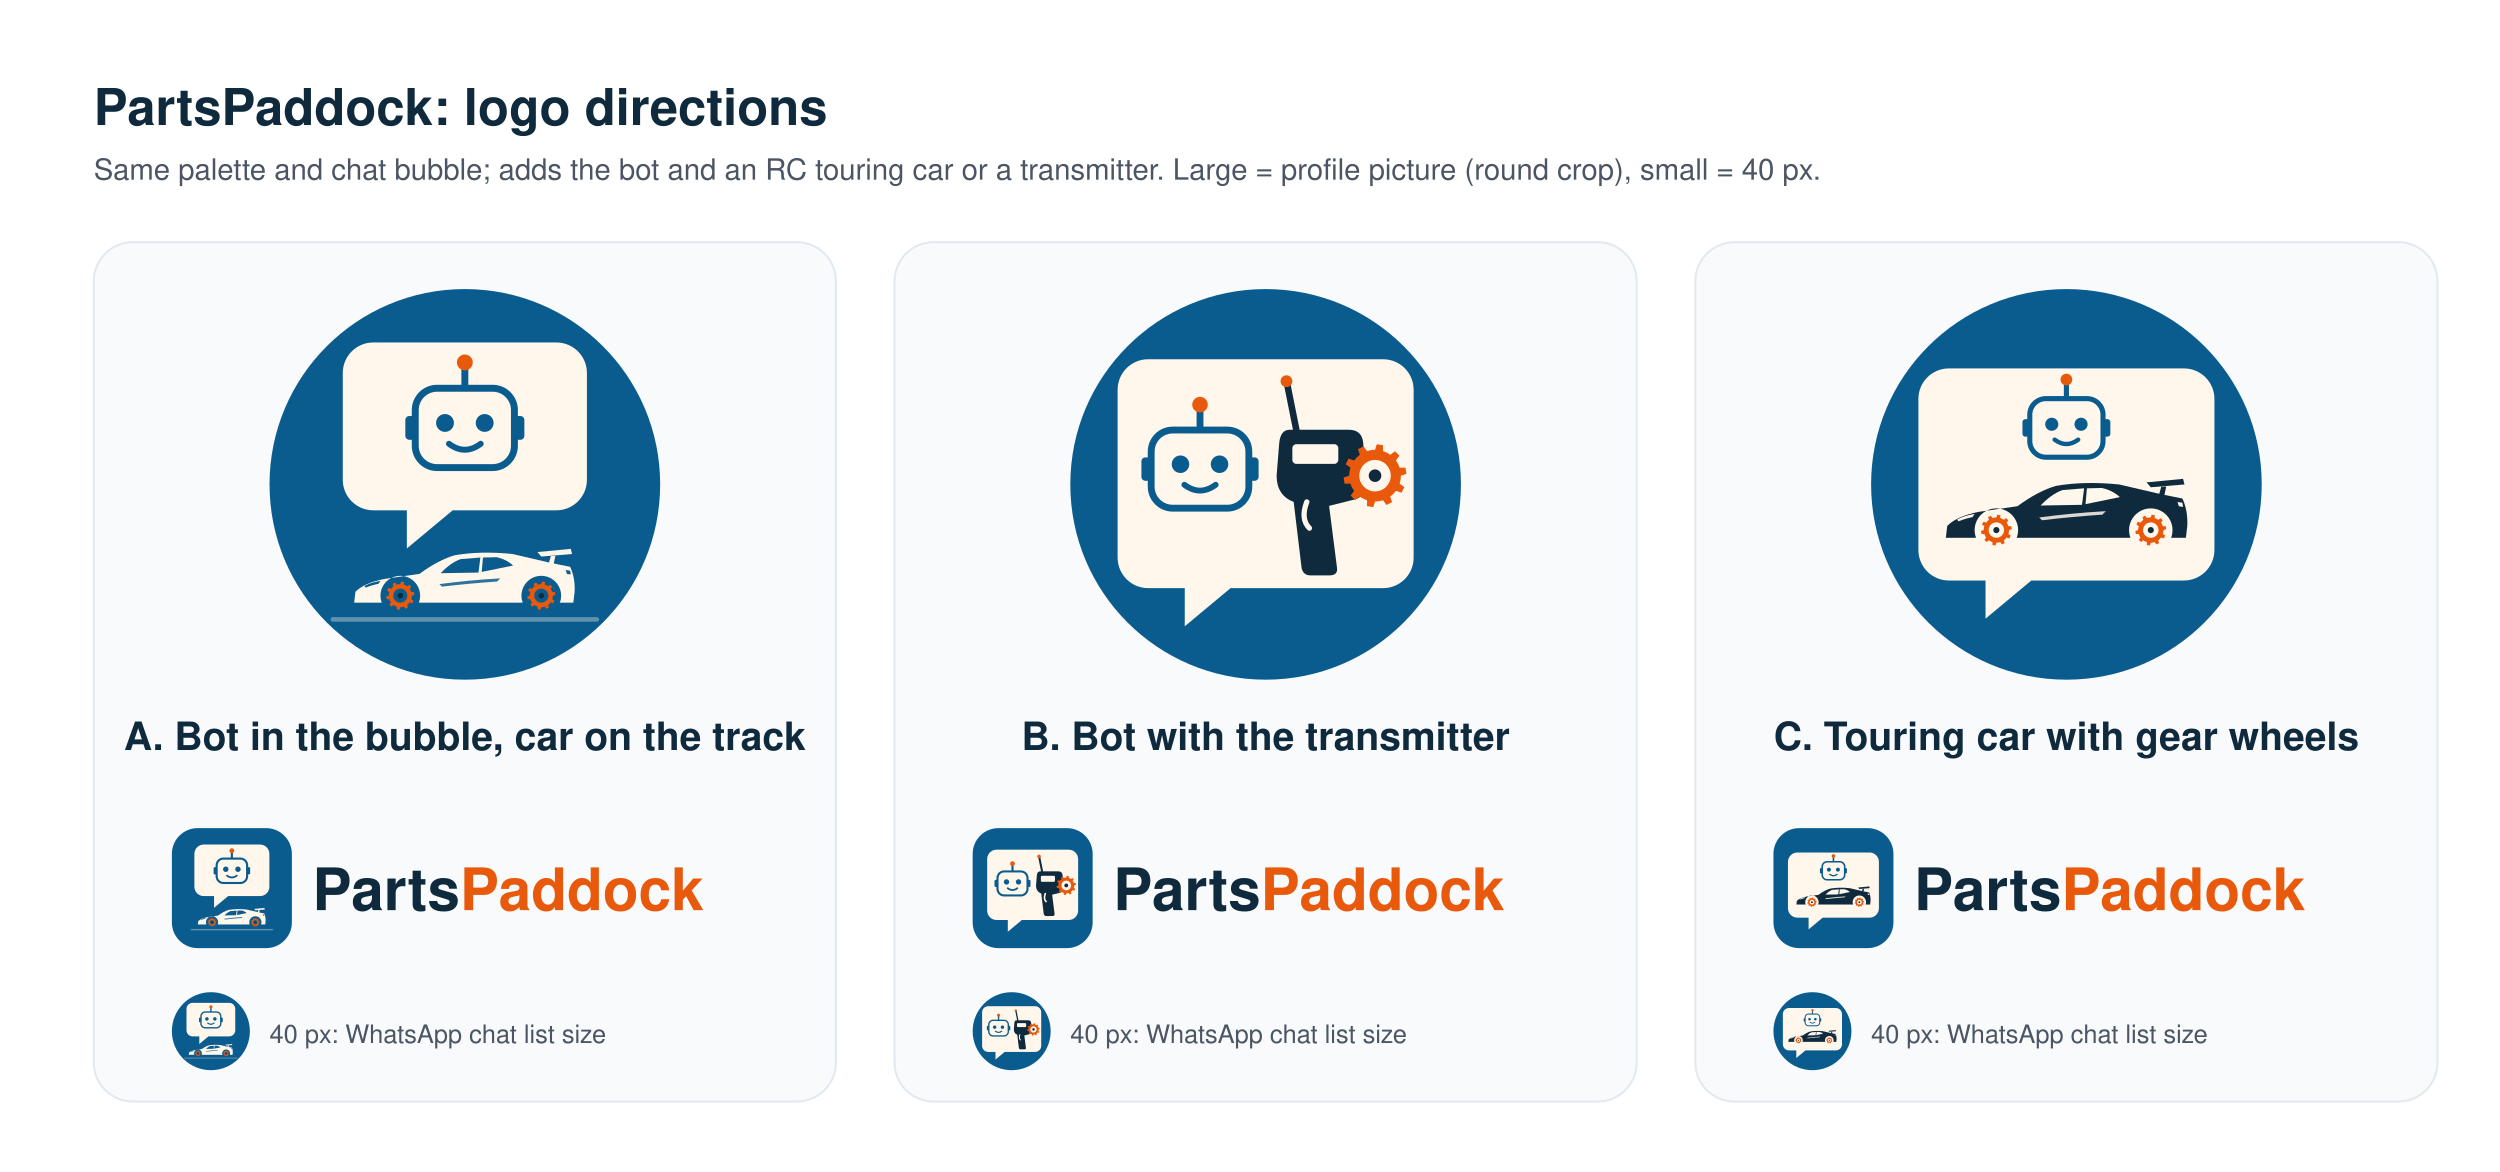
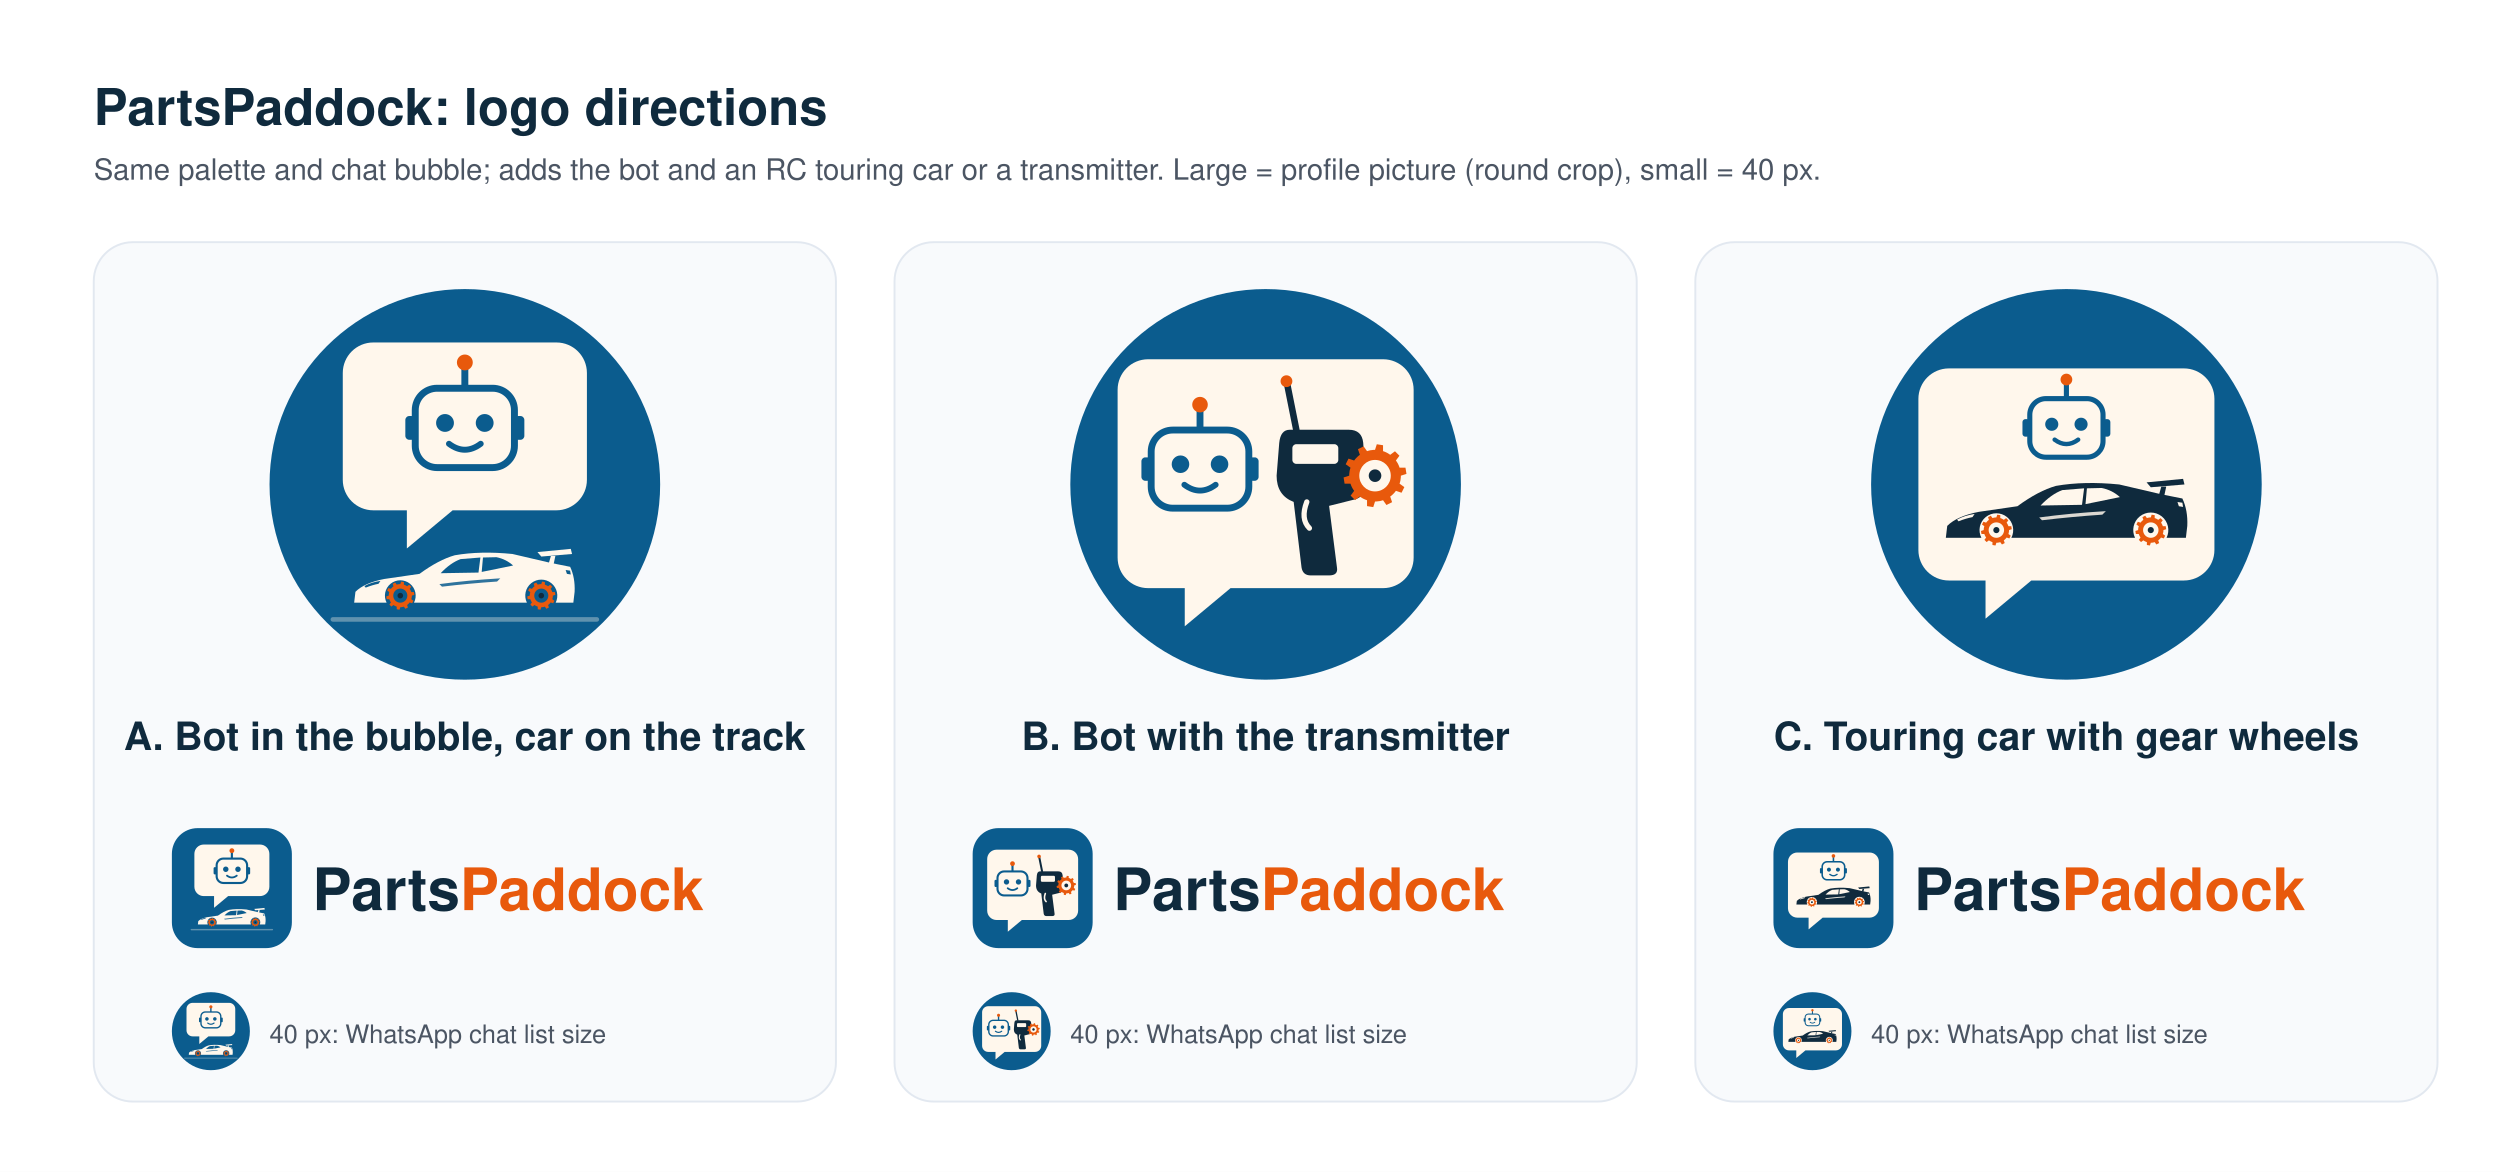
<svg xmlns="http://www.w3.org/2000/svg" viewBox="0 0 1280 600" width="1280" height="600" font-family="-apple-system, 'Segoe UI', Helvetica, Arial, sans-serif">
  <rect width="1280" height="600" fill="#fff" />
  <text x="48" y="64" font-size="26" font-weight="800" fill="#0F2A3D">PartsPaddock: logo directions</text>
  <text x="48" y="92" font-size="15" fill="#4B5563">Same palette and chat bubble; adds the bot and an RC touring car or a transmitter. Large = profile picture (round crop), small = 40 px.</text>
  <rect x="48" y="124" width="380" height="440" rx="20" fill="#F8FAFC" stroke="#E2E8F0" />
  <clipPath id="k0">
    <circle cx="256" cy="256" r="256" />
  </clipPath>
  <g transform="translate(138,148) scale(0.390625)">
    <g clip-path="url(#k0)">
      <rect width="512" height="512" fill="#0B5C8E" />
      <path d="M136,70 h240 a40,40 0 0 1 40,40 v140 a40,40 0 0 1 -40,40 h-136 l-60,50 v-50 h-44 a40,40 0 0 1 -40,-40 v-140 a40,40 0 0 1 40,-40 z" fill="#FFF7EC" />
      <line x1="256" y1="130.0" x2="256" y2="101.4" stroke="#0B5C8E" stroke-width="9.1" stroke-linecap="round" />
      <circle cx="256" cy="96.2" r="10.4" fill="#E8590C" />
      <rect x="191.0" y="130.0" width="130.0" height="104.0" rx="28.6" fill="#FFF7EC" stroke="#0B5C8E" stroke-width="9.1" />
      <rect x="178.0" y="166.4" width="13.0" height="31.2" rx="5.2" fill="#0B5C8E" />
      <rect x="321.0" y="166.4" width="13.0" height="31.2" rx="5.2" fill="#0B5C8E" />
      <circle cx="230.0" cy="175.5" r="11.7" fill="#0B5C8E" />
      <circle cx="282.0" cy="175.5" r="11.7" fill="#0B5C8E" />
      <path d="M235.2,202.8 Q256,218.4 276.8,202.8" stroke="#0B5C8E" stroke-width="7.8" fill="none" stroke-linecap="round" />
      <rect x="80" y="430" width="352" height="6" rx="3" fill="#FFF7EC" opacity="0.35" />
      <g transform="translate(100,338) scale(0.42)">
-         <path d="M26,174 L30,140 Q58,112 120,100 L230,84 Q290,40 340,26 Q420,12 520,22 L640,50 L700,62 Q716,96 714,140 L710,174 L668,174 A62,62 0 1 0 552,174 L228,174 A62,62 0 1 0 112,174 Z" fill="#FFF7EC" />
+         <path d="M26,174 L30,140 Q58,112 120,100 L230,84 Q290,40 340,26 Q420,12 520,22 L640,50 L700,62 Q716,96 714,140 L710,174 L654.9,174 A50,50 0 1 0 565.1,174 L212.7,174 A48,48 0 1 0 127.3,174 Z" fill="#FFF7EC" />
        <path d="M598,16 L702,6 L706,22 L610,30 Z" fill="#FFF7EC" />
        <path d="M640,28 L654,28 L648,56 L632,56 Z" fill="#FFF7EC" />
        <path d="M296,82 Q326,50 358,38 L420,33 L414,80 Z" fill="#0B5C8E" />
        <path d="M428,33 L470,32 Q500,38 522,58 L424,78 Z" fill="#0B5C8E" />
        <path d="M292,116 Q380,104 482,98 L472,108 Q384,114 300,124 Z" fill="#0B5C8E" opacity="0.85" />
        <path d="M58,122 Q80,110 108,106 L102,115 Q82,119 62,127 Z" fill="#0B5C8E" />
        <path d="M686,72 L700,74 L702,86 L690,84 Z" fill="#0B5C8E" />
        <path d="M170.0,115.9 L172.5,108.1 L181.2,109.5 L181.1,117.7 L183.3,118.5 L185.4,119.4 L187.4,120.4 L189.3,121.5 L191.2,122.8 L197.8,117.9 L204.1,124.2 L199.2,130.8 L200.5,132.7 L201.6,134.6 L202.6,136.6 L203.5,138.7 L204.3,140.9 L212.5,140.8 L213.9,149.5 L206.1,152.0 L206.0,154.3 L205.8,156.5 L205.4,158.8 L204.9,161.0 L204.3,163.1 L211.0,167.9 L207.0,175.8 L199.2,173.2 L197.8,175.0 L196.3,176.7 L194.7,178.3 L193.0,179.8 L191.2,181.2 L193.8,189.0 L185.9,193.0 L181.1,186.3 L179.0,186.9 L176.8,187.4 L174.5,187.8 L172.3,188.0 L170.0,188.1 L167.5,195.9 L158.8,194.5 L158.9,186.3 L156.7,185.5 L154.6,184.6 L152.6,183.6 L150.7,182.5 L148.8,181.2 L142.2,186.1 L135.9,179.8 L140.8,173.2 L139.5,171.3 L138.4,169.4 L137.4,167.4 L136.5,165.3 L135.7,163.1 L127.5,163.2 L126.1,154.5 L133.9,152.0 L134.0,149.7 L134.2,147.5 L134.6,145.2 L135.1,143.0 L135.7,140.9 L129.0,136.1 L133.0,128.2 L140.8,130.8 L142.2,129.0 L143.7,127.3 L145.3,125.7 L147.0,124.2 L148.8,122.8 L146.2,115.0 L154.1,111.0 L158.9,117.7 L161.0,117.1 L163.2,116.6 L165.5,116.2 L167.7,116.0 Z" fill="#E8590C" />
        <circle cx="170" cy="152" r="22.0" fill="#0B5C8E" />
        <circle cx="170" cy="152" r="8.8" fill="#0F2A3D" />
        <path d="M610.0,115.9 L612.5,108.1 L621.2,109.5 L621.1,117.7 L623.3,118.5 L625.4,119.4 L627.4,120.4 L629.3,121.5 L631.2,122.8 L637.8,117.9 L644.1,124.2 L639.2,130.8 L640.5,132.7 L641.6,134.6 L642.6,136.6 L643.5,138.7 L644.3,140.9 L652.5,140.8 L653.9,149.5 L646.1,152.0 L646.0,154.3 L645.8,156.5 L645.4,158.8 L644.9,161.0 L644.3,163.1 L651.0,167.9 L647.0,175.8 L639.2,173.2 L637.8,175.0 L636.3,176.7 L634.7,178.3 L633.0,179.8 L631.2,181.2 L633.8,189.0 L625.9,193.0 L621.1,186.3 L619.0,186.9 L616.8,187.4 L614.5,187.8 L612.3,188.0 L610.0,188.1 L607.5,195.9 L598.8,194.5 L598.9,186.3 L596.7,185.5 L594.6,184.6 L592.6,183.6 L590.7,182.5 L588.8,181.2 L582.2,186.1 L575.9,179.8 L580.8,173.2 L579.5,171.3 L578.4,169.4 L577.4,167.4 L576.5,165.3 L575.7,163.1 L567.5,163.2 L566.1,154.5 L573.9,152.0 L574.0,149.7 L574.2,147.5 L574.6,145.2 L575.1,143.0 L575.7,140.9 L569.0,136.1 L573.0,128.2 L580.8,130.8 L582.2,129.0 L583.7,127.3 L585.3,125.7 L587.0,124.2 L588.8,122.8 L586.2,115.0 L594.1,111.0 L598.9,117.7 L601.0,117.1 L603.2,116.6 L605.5,116.2 L607.7,116.0 Z" fill="#E8590C" />
        <circle cx="610" cy="152" r="22.0" fill="#0B5C8E" />
        <circle cx="610" cy="152" r="8.8" fill="#0F2A3D" />
      </g>
    </g>
  </g>
  <text x="238" y="384" font-size="20" font-weight="800" text-anchor="middle" fill="#0F2A3D">A. Bot in the bubble, car on the track</text>
  <g transform="translate(88,424)">
    <clipPath id="s0">
      <rect width="512" height="512" rx="110" />
    </clipPath>
    <g transform="scale(0.12)">
      <g clip-path="url(#s0)">
        <rect width="512" height="512" fill="#0B5C8E" />
        <path d="M136,70 h240 a40,40 0 0 1 40,40 v140 a40,40 0 0 1 -40,40 h-136 l-60,50 v-50 h-44 a40,40 0 0 1 -40,-40 v-140 a40,40 0 0 1 40,-40 z" fill="#FFF7EC" />
        <line x1="256" y1="130.0" x2="256" y2="101.4" stroke="#0B5C8E" stroke-width="9.1" stroke-linecap="round" />
        <circle cx="256" cy="96.2" r="10.4" fill="#E8590C" />
        <rect x="191.0" y="130.0" width="130.0" height="104.0" rx="28.6" fill="#FFF7EC" stroke="#0B5C8E" stroke-width="9.1" />
        <rect x="178.0" y="166.4" width="13.0" height="31.2" rx="5.2" fill="#0B5C8E" />
        <rect x="321.0" y="166.4" width="13.0" height="31.2" rx="5.2" fill="#0B5C8E" />
        <circle cx="230.0" cy="175.5" r="11.7" fill="#0B5C8E" />
        <circle cx="282.0" cy="175.5" r="11.7" fill="#0B5C8E" />
        <path d="M235.2,202.8 Q256,218.4 276.8,202.8" stroke="#0B5C8E" stroke-width="7.8" fill="none" stroke-linecap="round" />
        <rect x="80" y="430" width="352" height="6" rx="3" fill="#FFF7EC" opacity="0.35" />
        <g transform="translate(100,338) scale(0.42)">
-           <path d="M26,174 L30,140 Q58,112 120,100 L230,84 Q290,40 340,26 Q420,12 520,22 L640,50 L700,62 Q716,96 714,140 L710,174 L668,174 A62,62 0 1 0 552,174 L228,174 A62,62 0 1 0 112,174 Z" fill="#FFF7EC" />
+           <path d="M26,174 L30,140 Q58,112 120,100 L230,84 Q290,40 340,26 Q420,12 520,22 L640,50 L700,62 Q716,96 714,140 L710,174 L654.9,174 A50,50 0 1 0 565.1,174 L212.7,174 A48,48 0 1 0 127.3,174 Z" fill="#FFF7EC" />
          <path d="M598,16 L702,6 L706,22 L610,30 Z" fill="#FFF7EC" />
          <path d="M640,28 L654,28 L648,56 L632,56 Z" fill="#FFF7EC" />
          <path d="M296,82 Q326,50 358,38 L420,33 L414,80 Z" fill="#0B5C8E" />
          <path d="M428,33 L470,32 Q500,38 522,58 L424,78 Z" fill="#0B5C8E" />
          <path d="M292,116 Q380,104 482,98 L472,108 Q384,114 300,124 Z" fill="#0B5C8E" opacity="0.85" />
          <path d="M58,122 Q80,110 108,106 L102,115 Q82,119 62,127 Z" fill="#0B5C8E" />
          <path d="M686,72 L700,74 L702,86 L690,84 Z" fill="#0B5C8E" />
          <path d="M170.0,115.9 L172.5,108.1 L181.2,109.5 L181.1,117.7 L183.3,118.5 L185.4,119.4 L187.4,120.4 L189.3,121.5 L191.2,122.8 L197.8,117.9 L204.1,124.2 L199.2,130.8 L200.5,132.7 L201.6,134.6 L202.6,136.6 L203.5,138.7 L204.3,140.9 L212.5,140.8 L213.9,149.5 L206.1,152.0 L206.0,154.3 L205.8,156.5 L205.4,158.8 L204.9,161.0 L204.3,163.1 L211.0,167.9 L207.0,175.8 L199.2,173.2 L197.8,175.0 L196.3,176.7 L194.7,178.3 L193.0,179.8 L191.2,181.2 L193.8,189.0 L185.9,193.0 L181.1,186.3 L179.0,186.9 L176.8,187.4 L174.5,187.8 L172.3,188.0 L170.0,188.1 L167.5,195.9 L158.8,194.5 L158.9,186.3 L156.7,185.5 L154.6,184.6 L152.6,183.6 L150.7,182.5 L148.8,181.2 L142.2,186.1 L135.9,179.8 L140.8,173.2 L139.5,171.3 L138.4,169.4 L137.4,167.4 L136.5,165.3 L135.7,163.1 L127.5,163.2 L126.1,154.5 L133.9,152.0 L134.0,149.7 L134.2,147.5 L134.6,145.2 L135.1,143.0 L135.7,140.9 L129.0,136.1 L133.0,128.2 L140.8,130.8 L142.2,129.0 L143.7,127.3 L145.3,125.7 L147.0,124.2 L148.8,122.8 L146.2,115.0 L154.1,111.0 L158.9,117.7 L161.0,117.1 L163.2,116.6 L165.5,116.2 L167.7,116.0 Z" fill="#E8590C" />
          <circle cx="170" cy="152" r="22.0" fill="#0B5C8E" />
          <circle cx="170" cy="152" r="8.8" fill="#0F2A3D" />
          <path d="M610.0,115.9 L612.5,108.1 L621.2,109.5 L621.1,117.7 L623.3,118.5 L625.4,119.4 L627.4,120.4 L629.3,121.5 L631.2,122.8 L637.8,117.9 L644.1,124.2 L639.2,130.8 L640.5,132.7 L641.6,134.6 L642.6,136.6 L643.5,138.7 L644.3,140.9 L652.5,140.8 L653.9,149.5 L646.1,152.0 L646.0,154.3 L645.8,156.5 L645.4,158.8 L644.9,161.0 L644.3,163.1 L651.0,167.9 L647.0,175.8 L639.2,173.2 L637.8,175.0 L636.3,176.7 L634.7,178.3 L633.0,179.8 L631.2,181.2 L633.8,189.0 L625.9,193.0 L621.1,186.3 L619.0,186.9 L616.8,187.4 L614.5,187.8 L612.3,188.0 L610.0,188.1 L607.5,195.9 L598.8,194.5 L598.9,186.3 L596.7,185.5 L594.6,184.6 L592.6,183.6 L590.7,182.5 L588.8,181.2 L582.2,186.1 L575.9,179.8 L580.8,173.2 L579.5,171.3 L578.4,169.4 L577.4,167.4 L576.5,165.3 L575.7,163.1 L567.5,163.2 L566.1,154.5 L573.9,152.0 L574.0,149.7 L574.2,147.5 L574.6,145.2 L575.1,143.0 L575.7,140.9 L569.0,136.1 L573.0,128.2 L580.8,130.8 L582.2,129.0 L583.7,127.3 L585.3,125.7 L587.0,124.2 L588.8,122.8 L586.2,115.0 L594.1,111.0 L598.9,117.7 L601.0,117.1 L603.2,116.6 L605.5,116.2 L607.7,116.0 Z" fill="#E8590C" />
          <circle cx="610" cy="152" r="22.0" fill="#0B5C8E" />
          <circle cx="610" cy="152" r="8.8" fill="#0F2A3D" />
        </g>
      </g>
    </g>
  </g>
  <text x="160" y="466" font-size="30" font-weight="800" fill="#0F2A3D">Parts<tspan fill="#E8590C">Paddock</tspan>
  </text>
  <g transform="translate(88,508)">
    <clipPath id="t0">
      <circle cx="256" cy="256" r="256" />
    </clipPath>
    <g transform="scale(0.078)">
      <g clip-path="url(#t0)">
        <rect width="512" height="512" fill="#0B5C8E" />
        <path d="M136,70 h240 a40,40 0 0 1 40,40 v140 a40,40 0 0 1 -40,40 h-136 l-60,50 v-50 h-44 a40,40 0 0 1 -40,-40 v-140 a40,40 0 0 1 40,-40 z" fill="#FFF7EC" />
        <line x1="256" y1="130.0" x2="256" y2="101.4" stroke="#0B5C8E" stroke-width="9.1" stroke-linecap="round" />
        <circle cx="256" cy="96.2" r="10.4" fill="#E8590C" />
        <rect x="191.0" y="130.0" width="130.0" height="104.0" rx="28.6" fill="#FFF7EC" stroke="#0B5C8E" stroke-width="9.1" />
        <rect x="178.0" y="166.4" width="13.0" height="31.2" rx="5.2" fill="#0B5C8E" />
        <rect x="321.0" y="166.4" width="13.0" height="31.2" rx="5.2" fill="#0B5C8E" />
        <circle cx="230.0" cy="175.5" r="11.7" fill="#0B5C8E" />
        <circle cx="282.0" cy="175.5" r="11.7" fill="#0B5C8E" />
        <path d="M235.2,202.8 Q256,218.4 276.8,202.8" stroke="#0B5C8E" stroke-width="7.8" fill="none" stroke-linecap="round" />
        <rect x="80" y="430" width="352" height="6" rx="3" fill="#FFF7EC" opacity="0.35" />
        <g transform="translate(100,338) scale(0.42)">
-           <path d="M26,174 L30,140 Q58,112 120,100 L230,84 Q290,40 340,26 Q420,12 520,22 L640,50 L700,62 Q716,96 714,140 L710,174 L668,174 A62,62 0 1 0 552,174 L228,174 A62,62 0 1 0 112,174 Z" fill="#FFF7EC" />
+           <path d="M26,174 L30,140 Q58,112 120,100 L230,84 Q290,40 340,26 Q420,12 520,22 L640,50 L700,62 Q716,96 714,140 L710,174 L654.9,174 A50,50 0 1 0 565.1,174 L212.7,174 A48,48 0 1 0 127.3,174 Z" fill="#FFF7EC" />
          <path d="M598,16 L702,6 L706,22 L610,30 Z" fill="#FFF7EC" />
          <path d="M640,28 L654,28 L648,56 L632,56 Z" fill="#FFF7EC" />
          <path d="M296,82 Q326,50 358,38 L420,33 L414,80 Z" fill="#0B5C8E" />
          <path d="M428,33 L470,32 Q500,38 522,58 L424,78 Z" fill="#0B5C8E" />
          <path d="M292,116 Q380,104 482,98 L472,108 Q384,114 300,124 Z" fill="#0B5C8E" opacity="0.85" />
          <path d="M58,122 Q80,110 108,106 L102,115 Q82,119 62,127 Z" fill="#0B5C8E" />
          <path d="M686,72 L700,74 L702,86 L690,84 Z" fill="#0B5C8E" />
          <path d="M170.0,115.9 L172.5,108.1 L181.2,109.5 L181.1,117.7 L183.3,118.5 L185.4,119.4 L187.4,120.4 L189.3,121.5 L191.2,122.8 L197.8,117.9 L204.1,124.2 L199.2,130.8 L200.5,132.7 L201.6,134.6 L202.6,136.6 L203.5,138.7 L204.3,140.9 L212.5,140.8 L213.9,149.5 L206.1,152.0 L206.0,154.3 L205.8,156.5 L205.4,158.8 L204.9,161.0 L204.3,163.1 L211.0,167.9 L207.0,175.8 L199.2,173.2 L197.8,175.0 L196.3,176.7 L194.7,178.3 L193.0,179.8 L191.2,181.2 L193.8,189.0 L185.9,193.0 L181.1,186.3 L179.0,186.9 L176.8,187.4 L174.5,187.8 L172.3,188.0 L170.0,188.1 L167.5,195.9 L158.8,194.5 L158.9,186.3 L156.7,185.5 L154.6,184.6 L152.6,183.6 L150.7,182.5 L148.8,181.2 L142.2,186.1 L135.9,179.8 L140.8,173.2 L139.5,171.3 L138.4,169.4 L137.4,167.4 L136.5,165.3 L135.7,163.1 L127.5,163.2 L126.1,154.5 L133.9,152.0 L134.0,149.7 L134.2,147.5 L134.6,145.2 L135.1,143.0 L135.7,140.9 L129.0,136.1 L133.0,128.2 L140.8,130.8 L142.2,129.0 L143.7,127.3 L145.3,125.7 L147.0,124.2 L148.8,122.8 L146.2,115.0 L154.1,111.0 L158.9,117.7 L161.0,117.1 L163.2,116.6 L165.5,116.2 L167.7,116.0 Z" fill="#E8590C" />
          <circle cx="170" cy="152" r="22.0" fill="#0B5C8E" />
          <circle cx="170" cy="152" r="8.8" fill="#0F2A3D" />
          <path d="M610.0,115.9 L612.5,108.1 L621.2,109.5 L621.1,117.7 L623.3,118.5 L625.4,119.4 L627.4,120.4 L629.3,121.5 L631.2,122.8 L637.8,117.9 L644.1,124.2 L639.2,130.8 L640.5,132.7 L641.6,134.6 L642.6,136.6 L643.5,138.7 L644.3,140.9 L652.5,140.8 L653.9,149.5 L646.1,152.0 L646.0,154.3 L645.8,156.5 L645.4,158.8 L644.9,161.0 L644.3,163.1 L651.0,167.9 L647.0,175.8 L639.2,173.2 L637.8,175.0 L636.3,176.7 L634.7,178.3 L633.0,179.8 L631.2,181.2 L633.8,189.0 L625.9,193.0 L621.1,186.3 L619.0,186.9 L616.8,187.4 L614.5,187.8 L612.3,188.0 L610.0,188.1 L607.5,195.9 L598.8,194.5 L598.9,186.3 L596.7,185.5 L594.6,184.6 L592.6,183.6 L590.7,182.5 L588.8,181.2 L582.2,186.1 L575.9,179.8 L580.8,173.2 L579.5,171.3 L578.4,169.4 L577.4,167.4 L576.5,165.3 L575.7,163.1 L567.5,163.2 L566.1,154.5 L573.9,152.0 L574.0,149.7 L574.2,147.5 L574.6,145.2 L575.1,143.0 L575.7,140.9 L569.0,136.1 L573.0,128.2 L580.8,130.8 L582.2,129.0 L583.7,127.3 L585.3,125.7 L587.0,124.2 L588.8,122.8 L586.2,115.0 L594.1,111.0 L598.9,117.7 L601.0,117.1 L603.2,116.6 L605.5,116.2 L607.7,116.0 Z" fill="#E8590C" />
          <circle cx="610" cy="152" r="22.0" fill="#0B5C8E" />
          <circle cx="610" cy="152" r="8.8" fill="#0F2A3D" />
        </g>
      </g>
    </g>
  </g>
  <text x="138" y="534" font-size="13" fill="#4B5563">40 px: WhatsApp chat list size</text>
  <rect x="458" y="124" width="380" height="440" rx="20" fill="#F8FAFC" stroke="#E2E8F0" />
  <clipPath id="k1">
    <circle cx="256" cy="256" r="256" />
  </clipPath>
  <g transform="translate(548,148) scale(0.390625)">
    <g clip-path="url(#k1)">
      <rect width="512" height="512" fill="#0B5C8E" />
      <path d="M102,92 h308 a40,40 0 0 1 40,40 v220 a40,40 0 0 1 -40,40 h-200 l-60,50 v-50 h-48 a40,40 0 0 1 -40,-40 v-220 a40,40 0 0 1 40,-40 z" fill="#FFF7EC" />
      <line x1="170" y1="184.8" x2="170" y2="156.6" stroke="#0B5C8E" stroke-width="9.0" stroke-linecap="round" />
      <circle cx="170" cy="151.5" r="10.2" fill="#E8590C" />
      <rect x="106.0" y="184.8" width="128.0" height="102.4" rx="28.2" fill="#FFF7EC" stroke="#0B5C8E" stroke-width="9.0" />
      <rect x="93.2" y="220.6" width="12.8" height="30.7" rx="5.1" fill="#0B5C8E" />
      <rect x="234.0" y="220.6" width="12.8" height="30.7" rx="5.1" fill="#0B5C8E" />
      <circle cx="144.4" cy="229.6" r="11.5" fill="#0B5C8E" />
      <circle cx="195.6" cy="229.6" r="11.5" fill="#0B5C8E" />
      <path d="M149.5,256.5 Q170,271.8 190.5,256.5" stroke="#0B5C8E" stroke-width="7.7" fill="none" stroke-linecap="round" />
      <g transform="translate(236,150) scale(0.86)">
        <line x1="70" y1="40" x2="56" y2="-30" stroke="#0F2A3D" stroke-width="10" stroke-linecap="round" />
        <circle cx="55" cy="-34" r="9" fill="#E8590C" />
        <path d="M60,40 L150,40 Q170,40 172,60 L176,120 Q178,140 160,146 L120,156 L132,250 Q134,262 120,262 L92,262 Q80,262 78,250 L66,150 Q40,140 40,110 L44,60 Q46,40 60,40 Z" fill="#0F2A3D" />
        <rect x="64" y="62" width="70" height="30" rx="6" fill="#FFF7EC" />
        <path d="M86,150 q-10,26 4,40" stroke="#FFF7EC" stroke-width="8" fill="none" stroke-linecap="round" />
        <path d="M190.0,70.6 L192.7,62.1 L202.2,63.6 L202.2,72.6 L204.5,73.4 L206.8,74.4 L209.0,75.5 L211.1,76.8 L213.1,78.2 L220.4,72.8 L227.2,79.6 L221.8,86.9 L223.2,88.9 L224.5,91.0 L225.6,93.2 L226.6,95.5 L227.4,97.8 L236.4,97.8 L237.9,107.3 L229.4,110.0 L229.3,112.5 L229.0,114.9 L228.7,117.4 L228.1,119.8 L227.4,122.2 L234.7,127.4 L230.4,136.0 L221.8,133.1 L220.3,135.1 L218.7,136.9 L216.9,138.7 L215.1,140.3 L213.1,141.8 L216.0,150.4 L207.4,154.7 L202.2,147.4 L199.8,148.1 L197.4,148.7 L194.9,149.0 L192.5,149.3 L190.0,149.4 L187.3,157.9 L177.8,156.4 L177.8,147.4 L175.5,146.6 L173.2,145.6 L171.0,144.5 L168.9,143.2 L166.9,141.8 L159.6,147.2 L152.8,140.4 L158.2,133.1 L156.8,131.1 L155.5,129.0 L154.4,126.8 L153.4,124.5 L152.6,122.2 L143.6,122.2 L142.1,112.7 L150.6,110.0 L150.7,107.5 L151.0,105.1 L151.3,102.6 L151.9,100.2 L152.6,97.8 L145.3,92.6 L149.6,84.0 L158.2,86.9 L159.7,84.9 L161.3,83.1 L163.1,81.3 L164.9,79.7 L166.9,78.2 L164.0,69.6 L172.6,65.3 L177.8,72.6 L180.2,71.9 L182.6,71.3 L185.1,71.0 L187.5,70.7 Z" fill="#E8590C" />
        <circle cx="190" cy="110" r="24.0" fill="#FFF7EC" />
        <circle cx="190" cy="110" r="9.6" fill="#0F2A3D" />
      </g>
    </g>
  </g>
  <text x="648" y="384" font-size="20" font-weight="800" text-anchor="middle" fill="#0F2A3D">B. Bot with the transmitter</text>
  <g transform="translate(498,424)">
    <clipPath id="s1">
      <rect width="512" height="512" rx="110" />
    </clipPath>
    <g transform="scale(0.12)">
      <g clip-path="url(#s1)">
        <rect width="512" height="512" fill="#0B5C8E" />
        <path d="M102,92 h308 a40,40 0 0 1 40,40 v220 a40,40 0 0 1 -40,40 h-200 l-60,50 v-50 h-48 a40,40 0 0 1 -40,-40 v-220 a40,40 0 0 1 40,-40 z" fill="#FFF7EC" />
        <line x1="170" y1="184.8" x2="170" y2="156.6" stroke="#0B5C8E" stroke-width="9.0" stroke-linecap="round" />
        <circle cx="170" cy="151.5" r="10.2" fill="#E8590C" />
        <rect x="106.0" y="184.8" width="128.0" height="102.4" rx="28.2" fill="#FFF7EC" stroke="#0B5C8E" stroke-width="9.0" />
        <rect x="93.2" y="220.6" width="12.8" height="30.7" rx="5.1" fill="#0B5C8E" />
        <rect x="234.0" y="220.6" width="12.8" height="30.7" rx="5.1" fill="#0B5C8E" />
        <circle cx="144.4" cy="229.6" r="11.5" fill="#0B5C8E" />
        <circle cx="195.6" cy="229.6" r="11.5" fill="#0B5C8E" />
        <path d="M149.5,256.5 Q170,271.8 190.5,256.5" stroke="#0B5C8E" stroke-width="7.7" fill="none" stroke-linecap="round" />
        <g transform="translate(236,150) scale(0.86)">
          <line x1="70" y1="40" x2="56" y2="-30" stroke="#0F2A3D" stroke-width="10" stroke-linecap="round" />
          <circle cx="55" cy="-34" r="9" fill="#E8590C" />
          <path d="M60,40 L150,40 Q170,40 172,60 L176,120 Q178,140 160,146 L120,156 L132,250 Q134,262 120,262 L92,262 Q80,262 78,250 L66,150 Q40,140 40,110 L44,60 Q46,40 60,40 Z" fill="#0F2A3D" />
          <rect x="64" y="62" width="70" height="30" rx="6" fill="#FFF7EC" />
          <path d="M86,150 q-10,26 4,40" stroke="#FFF7EC" stroke-width="8" fill="none" stroke-linecap="round" />
          <path d="M190.0,70.6 L192.7,62.1 L202.2,63.6 L202.2,72.6 L204.5,73.4 L206.8,74.4 L209.0,75.5 L211.1,76.8 L213.1,78.2 L220.4,72.8 L227.2,79.6 L221.8,86.9 L223.2,88.9 L224.5,91.0 L225.6,93.2 L226.6,95.5 L227.4,97.8 L236.4,97.8 L237.9,107.3 L229.4,110.0 L229.3,112.5 L229.0,114.9 L228.7,117.4 L228.1,119.8 L227.4,122.2 L234.7,127.4 L230.4,136.0 L221.8,133.1 L220.3,135.1 L218.7,136.9 L216.9,138.7 L215.1,140.3 L213.1,141.8 L216.0,150.4 L207.4,154.7 L202.2,147.4 L199.8,148.1 L197.4,148.7 L194.9,149.0 L192.5,149.3 L190.0,149.4 L187.3,157.9 L177.8,156.4 L177.8,147.4 L175.5,146.6 L173.2,145.6 L171.0,144.5 L168.9,143.2 L166.9,141.8 L159.6,147.2 L152.8,140.4 L158.2,133.1 L156.8,131.1 L155.5,129.0 L154.4,126.8 L153.4,124.5 L152.6,122.2 L143.6,122.2 L142.1,112.7 L150.6,110.0 L150.7,107.5 L151.0,105.1 L151.3,102.6 L151.9,100.2 L152.6,97.8 L145.3,92.6 L149.6,84.0 L158.2,86.9 L159.7,84.9 L161.3,83.1 L163.1,81.3 L164.9,79.7 L166.9,78.2 L164.0,69.6 L172.6,65.3 L177.8,72.6 L180.2,71.9 L182.6,71.3 L185.1,71.0 L187.5,70.7 Z" fill="#E8590C" />
          <circle cx="190" cy="110" r="24.0" fill="#FFF7EC" />
          <circle cx="190" cy="110" r="9.6" fill="#0F2A3D" />
        </g>
      </g>
    </g>
  </g>
  <text x="570" y="466" font-size="30" font-weight="800" fill="#0F2A3D">Parts<tspan fill="#E8590C">Paddock</tspan>
  </text>
  <g transform="translate(498,508)">
    <clipPath id="t1">
      <circle cx="256" cy="256" r="256" />
    </clipPath>
    <g transform="scale(0.078)">
      <g clip-path="url(#t1)">
        <rect width="512" height="512" fill="#0B5C8E" />
        <path d="M102,92 h308 a40,40 0 0 1 40,40 v220 a40,40 0 0 1 -40,40 h-200 l-60,50 v-50 h-48 a40,40 0 0 1 -40,-40 v-220 a40,40 0 0 1 40,-40 z" fill="#FFF7EC" />
        <line x1="170" y1="184.8" x2="170" y2="156.6" stroke="#0B5C8E" stroke-width="9.0" stroke-linecap="round" />
        <circle cx="170" cy="151.5" r="10.2" fill="#E8590C" />
        <rect x="106.0" y="184.8" width="128.0" height="102.4" rx="28.2" fill="#FFF7EC" stroke="#0B5C8E" stroke-width="9.0" />
        <rect x="93.2" y="220.6" width="12.8" height="30.7" rx="5.1" fill="#0B5C8E" />
        <rect x="234.0" y="220.6" width="12.8" height="30.7" rx="5.1" fill="#0B5C8E" />
        <circle cx="144.4" cy="229.6" r="11.5" fill="#0B5C8E" />
        <circle cx="195.6" cy="229.6" r="11.5" fill="#0B5C8E" />
        <path d="M149.5,256.5 Q170,271.8 190.5,256.5" stroke="#0B5C8E" stroke-width="7.7" fill="none" stroke-linecap="round" />
        <g transform="translate(236,150) scale(0.86)">
          <line x1="70" y1="40" x2="56" y2="-30" stroke="#0F2A3D" stroke-width="10" stroke-linecap="round" />
          <circle cx="55" cy="-34" r="9" fill="#E8590C" />
          <path d="M60,40 L150,40 Q170,40 172,60 L176,120 Q178,140 160,146 L120,156 L132,250 Q134,262 120,262 L92,262 Q80,262 78,250 L66,150 Q40,140 40,110 L44,60 Q46,40 60,40 Z" fill="#0F2A3D" />
          <rect x="64" y="62" width="70" height="30" rx="6" fill="#FFF7EC" />
          <path d="M86,150 q-10,26 4,40" stroke="#FFF7EC" stroke-width="8" fill="none" stroke-linecap="round" />
          <path d="M190.0,70.6 L192.7,62.1 L202.2,63.6 L202.2,72.6 L204.5,73.4 L206.8,74.4 L209.0,75.5 L211.1,76.8 L213.1,78.2 L220.4,72.8 L227.2,79.6 L221.8,86.9 L223.2,88.9 L224.5,91.0 L225.6,93.2 L226.6,95.5 L227.4,97.8 L236.4,97.8 L237.9,107.3 L229.4,110.0 L229.3,112.5 L229.0,114.9 L228.7,117.4 L228.1,119.8 L227.4,122.2 L234.7,127.4 L230.4,136.0 L221.8,133.1 L220.3,135.1 L218.7,136.9 L216.9,138.7 L215.1,140.3 L213.1,141.8 L216.0,150.4 L207.4,154.7 L202.2,147.4 L199.8,148.1 L197.4,148.7 L194.9,149.0 L192.5,149.3 L190.0,149.4 L187.3,157.9 L177.8,156.4 L177.8,147.4 L175.5,146.6 L173.2,145.6 L171.0,144.5 L168.9,143.2 L166.9,141.8 L159.6,147.2 L152.8,140.4 L158.2,133.1 L156.8,131.1 L155.5,129.0 L154.4,126.8 L153.4,124.5 L152.6,122.2 L143.6,122.2 L142.1,112.7 L150.6,110.0 L150.7,107.5 L151.0,105.1 L151.3,102.6 L151.9,100.2 L152.6,97.8 L145.3,92.6 L149.6,84.0 L158.2,86.9 L159.7,84.9 L161.3,83.1 L163.1,81.3 L164.9,79.7 L166.9,78.2 L164.0,69.6 L172.6,65.3 L177.8,72.6 L180.2,71.9 L182.6,71.3 L185.1,71.0 L187.5,70.7 Z" fill="#E8590C" />
          <circle cx="190" cy="110" r="24.0" fill="#FFF7EC" />
          <circle cx="190" cy="110" r="9.6" fill="#0F2A3D" />
        </g>
      </g>
    </g>
  </g>
  <text x="548" y="534" font-size="13" fill="#4B5563">40 px: WhatsApp chat list size</text>
  <rect x="868" y="124" width="380" height="440" rx="20" fill="#F8FAFC" stroke="#E2E8F0" />
  <clipPath id="k2">
    <circle cx="256" cy="256" r="256" />
  </clipPath>
  <g transform="translate(958,148) scale(0.390625)">
    <g clip-path="url(#k2)">
      <rect width="512" height="512" fill="#0B5C8E" />
      <path d="M102,104 h308 a40,40 0 0 1 40,40 v198 a40,40 0 0 1 -40,40 h-200 l-60,50 v-50 h-48 a40,40 0 0 1 -40,-40 v-198 a40,40 0 0 1 40,-40 z" fill="#FFF7EC" />
      <line x1="256" y1="143.6" x2="256" y2="122.5" stroke="#0B5C8E" stroke-width="6.7" stroke-linecap="round" />
      <circle cx="256" cy="118.6" r="7.7" fill="#E8590C" />
      <rect x="208.0" y="143.6" width="96.0" height="76.8" rx="21.1" fill="#FFF7EC" stroke="#0B5C8E" stroke-width="6.7" />
      <rect x="198.4" y="170.5" width="9.6" height="23.0" rx="3.8" fill="#0B5C8E" />
      <rect x="304.0" y="170.5" width="9.6" height="23.0" rx="3.8" fill="#0B5C8E" />
      <circle cx="236.8" cy="177.2" r="8.6" fill="#0B5C8E" />
      <circle cx="275.2" cy="177.2" r="8.6" fill="#0B5C8E" />
      <path d="M240.6,197.4 Q256,208.9 271.4,197.4" stroke="#0B5C8E" stroke-width="5.8" fill="none" stroke-linecap="round" />
      <g transform="translate(86,246) scale(0.46)">
-         <path d="M26,174 L30,140 Q58,112 120,100 L230,84 Q290,40 340,26 Q420,12 520,22 L640,50 L700,62 Q716,96 714,140 L710,174 L668,174 A62,62 0 1 0 552,174 L228,174 A62,62 0 1 0 112,174 Z" fill="#0F2A3D" />
+         <path d="M26,174 L30,140 Q58,112 120,100 L230,84 Q290,40 340,26 Q420,12 520,22 L640,50 L700,62 Q716,96 714,140 L710,174 L654.9,174 A50,50 0 1 0 565.1,174 L212.7,174 A48,48 0 1 0 127.3,174 Z" fill="#0F2A3D" />
        <path d="M598,16 L702,6 L706,22 L610,30 Z" fill="#0F2A3D" />
        <path d="M640,28 L654,28 L648,56 L632,56 Z" fill="#0F2A3D" />
        <path d="M296,82 Q326,50 358,38 L420,33 L414,80 Z" fill="#FFF7EC" />
        <path d="M428,33 L470,32 Q500,38 522,58 L424,78 Z" fill="#FFF7EC" />
        <path d="M292,116 Q380,104 482,98 L472,108 Q384,114 300,124 Z" fill="#FFF7EC" opacity="0.85" />
        <path d="M58,122 Q80,110 108,106 L102,115 Q82,119 62,127 Z" fill="#FFF7EC" />
        <path d="M686,72 L700,74 L702,86 L690,84 Z" fill="#FFF7EC" />
        <path d="M170.0,115.9 L172.5,108.1 L181.2,109.5 L181.1,117.7 L183.3,118.5 L185.4,119.4 L187.4,120.4 L189.3,121.5 L191.2,122.8 L197.8,117.9 L204.1,124.2 L199.2,130.8 L200.5,132.7 L201.6,134.6 L202.6,136.6 L203.5,138.7 L204.3,140.9 L212.5,140.8 L213.9,149.5 L206.1,152.0 L206.0,154.3 L205.8,156.5 L205.4,158.8 L204.9,161.0 L204.3,163.1 L211.0,167.9 L207.0,175.8 L199.2,173.2 L197.8,175.0 L196.3,176.7 L194.7,178.3 L193.0,179.8 L191.2,181.2 L193.8,189.0 L185.9,193.0 L181.1,186.3 L179.0,186.9 L176.8,187.4 L174.5,187.8 L172.3,188.0 L170.0,188.1 L167.5,195.9 L158.8,194.5 L158.9,186.3 L156.7,185.5 L154.6,184.6 L152.6,183.6 L150.7,182.5 L148.8,181.2 L142.2,186.1 L135.9,179.8 L140.8,173.2 L139.5,171.3 L138.4,169.4 L137.4,167.4 L136.5,165.3 L135.7,163.1 L127.5,163.2 L126.1,154.5 L133.9,152.0 L134.0,149.7 L134.2,147.5 L134.6,145.2 L135.1,143.0 L135.7,140.9 L129.0,136.1 L133.0,128.2 L140.8,130.8 L142.2,129.0 L143.7,127.3 L145.3,125.7 L147.0,124.2 L148.8,122.8 L146.2,115.0 L154.1,111.0 L158.9,117.7 L161.0,117.1 L163.2,116.6 L165.5,116.2 L167.7,116.0 Z" fill="#E8590C" />
        <circle cx="170" cy="152" r="22.0" fill="#FFF7EC" />
        <circle cx="170" cy="152" r="8.8" fill="#0F2A3D" />
        <path d="M610.0,115.9 L612.5,108.1 L621.2,109.5 L621.1,117.7 L623.3,118.5 L625.4,119.4 L627.4,120.4 L629.3,121.5 L631.2,122.8 L637.8,117.9 L644.1,124.2 L639.2,130.8 L640.5,132.7 L641.6,134.6 L642.6,136.6 L643.5,138.7 L644.3,140.9 L652.5,140.8 L653.9,149.5 L646.1,152.0 L646.0,154.3 L645.8,156.5 L645.4,158.8 L644.9,161.0 L644.3,163.1 L651.0,167.9 L647.0,175.8 L639.2,173.2 L637.8,175.0 L636.3,176.7 L634.7,178.3 L633.0,179.8 L631.2,181.2 L633.8,189.0 L625.9,193.0 L621.1,186.3 L619.0,186.9 L616.8,187.4 L614.5,187.8 L612.3,188.0 L610.0,188.1 L607.5,195.9 L598.8,194.5 L598.9,186.3 L596.7,185.5 L594.6,184.6 L592.6,183.6 L590.7,182.5 L588.8,181.2 L582.2,186.1 L575.9,179.8 L580.8,173.2 L579.5,171.3 L578.4,169.4 L577.4,167.4 L576.5,165.3 L575.7,163.1 L567.5,163.2 L566.1,154.5 L573.9,152.0 L574.0,149.7 L574.2,147.5 L574.6,145.2 L575.1,143.0 L575.7,140.9 L569.0,136.1 L573.0,128.2 L580.8,130.8 L582.2,129.0 L583.7,127.3 L585.3,125.7 L587.0,124.2 L588.8,122.8 L586.2,115.0 L594.1,111.0 L598.9,117.7 L601.0,117.1 L603.2,116.6 L605.5,116.2 L607.7,116.0 Z" fill="#E8590C" />
        <circle cx="610" cy="152" r="22.0" fill="#FFF7EC" />
        <circle cx="610" cy="152" r="8.8" fill="#0F2A3D" />
      </g>
    </g>
  </g>
  <text x="1058" y="384" font-size="20" font-weight="800" text-anchor="middle" fill="#0F2A3D">C. Touring car with gear wheels</text>
  <g transform="translate(908,424)">
    <clipPath id="s2">
      <rect width="512" height="512" rx="110" />
    </clipPath>
    <g transform="scale(0.12)">
      <g clip-path="url(#s2)">
        <rect width="512" height="512" fill="#0B5C8E" />
        <path d="M102,104 h308 a40,40 0 0 1 40,40 v198 a40,40 0 0 1 -40,40 h-200 l-60,50 v-50 h-48 a40,40 0 0 1 -40,-40 v-198 a40,40 0 0 1 40,-40 z" fill="#FFF7EC" />
        <line x1="256" y1="143.6" x2="256" y2="122.5" stroke="#0B5C8E" stroke-width="6.7" stroke-linecap="round" />
        <circle cx="256" cy="118.6" r="7.7" fill="#E8590C" />
        <rect x="208.0" y="143.6" width="96.0" height="76.8" rx="21.1" fill="#FFF7EC" stroke="#0B5C8E" stroke-width="6.7" />
        <rect x="198.4" y="170.5" width="9.6" height="23.0" rx="3.8" fill="#0B5C8E" />
        <rect x="304.0" y="170.5" width="9.6" height="23.0" rx="3.8" fill="#0B5C8E" />
        <circle cx="236.8" cy="177.2" r="8.6" fill="#0B5C8E" />
        <circle cx="275.2" cy="177.2" r="8.6" fill="#0B5C8E" />
        <path d="M240.6,197.4 Q256,208.9 271.4,197.4" stroke="#0B5C8E" stroke-width="5.8" fill="none" stroke-linecap="round" />
        <g transform="translate(86,246) scale(0.46)">
-           <path d="M26,174 L30,140 Q58,112 120,100 L230,84 Q290,40 340,26 Q420,12 520,22 L640,50 L700,62 Q716,96 714,140 L710,174 L668,174 A62,62 0 1 0 552,174 L228,174 A62,62 0 1 0 112,174 Z" fill="#0F2A3D" />
+           <path d="M26,174 L30,140 Q58,112 120,100 L230,84 Q290,40 340,26 Q420,12 520,22 L640,50 L700,62 Q716,96 714,140 L710,174 L654.9,174 A50,50 0 1 0 565.1,174 L212.7,174 A48,48 0 1 0 127.3,174 Z" fill="#0F2A3D" />
          <path d="M598,16 L702,6 L706,22 L610,30 Z" fill="#0F2A3D" />
          <path d="M640,28 L654,28 L648,56 L632,56 Z" fill="#0F2A3D" />
          <path d="M296,82 Q326,50 358,38 L420,33 L414,80 Z" fill="#FFF7EC" />
          <path d="M428,33 L470,32 Q500,38 522,58 L424,78 Z" fill="#FFF7EC" />
          <path d="M292,116 Q380,104 482,98 L472,108 Q384,114 300,124 Z" fill="#FFF7EC" opacity="0.85" />
          <path d="M58,122 Q80,110 108,106 L102,115 Q82,119 62,127 Z" fill="#FFF7EC" />
          <path d="M686,72 L700,74 L702,86 L690,84 Z" fill="#FFF7EC" />
          <path d="M170.0,115.9 L172.5,108.1 L181.2,109.5 L181.1,117.7 L183.3,118.5 L185.4,119.4 L187.4,120.4 L189.3,121.5 L191.2,122.8 L197.8,117.9 L204.1,124.2 L199.2,130.8 L200.5,132.7 L201.6,134.6 L202.6,136.6 L203.5,138.7 L204.3,140.9 L212.5,140.8 L213.9,149.5 L206.1,152.0 L206.0,154.3 L205.8,156.5 L205.4,158.8 L204.9,161.0 L204.3,163.1 L211.0,167.9 L207.0,175.8 L199.2,173.2 L197.8,175.0 L196.3,176.7 L194.7,178.3 L193.0,179.8 L191.2,181.2 L193.8,189.0 L185.9,193.0 L181.1,186.3 L179.0,186.9 L176.8,187.4 L174.5,187.8 L172.3,188.0 L170.0,188.1 L167.5,195.9 L158.8,194.5 L158.9,186.3 L156.7,185.5 L154.6,184.6 L152.6,183.6 L150.7,182.5 L148.8,181.2 L142.2,186.1 L135.9,179.8 L140.8,173.2 L139.5,171.3 L138.4,169.4 L137.4,167.4 L136.5,165.3 L135.7,163.1 L127.5,163.2 L126.1,154.5 L133.9,152.0 L134.0,149.7 L134.2,147.5 L134.6,145.2 L135.1,143.0 L135.7,140.9 L129.0,136.1 L133.0,128.2 L140.8,130.8 L142.2,129.0 L143.7,127.3 L145.3,125.7 L147.0,124.2 L148.8,122.8 L146.2,115.0 L154.1,111.0 L158.9,117.7 L161.0,117.1 L163.2,116.6 L165.5,116.2 L167.7,116.0 Z" fill="#E8590C" />
          <circle cx="170" cy="152" r="22.0" fill="#FFF7EC" />
          <circle cx="170" cy="152" r="8.8" fill="#0F2A3D" />
          <path d="M610.0,115.9 L612.5,108.1 L621.2,109.5 L621.1,117.7 L623.3,118.5 L625.4,119.4 L627.4,120.4 L629.3,121.5 L631.2,122.8 L637.8,117.9 L644.1,124.2 L639.2,130.8 L640.5,132.7 L641.6,134.6 L642.6,136.6 L643.5,138.7 L644.3,140.9 L652.5,140.8 L653.9,149.5 L646.1,152.0 L646.0,154.3 L645.8,156.5 L645.4,158.8 L644.9,161.0 L644.3,163.1 L651.0,167.9 L647.0,175.8 L639.2,173.2 L637.8,175.0 L636.3,176.7 L634.7,178.3 L633.0,179.8 L631.2,181.2 L633.8,189.0 L625.9,193.0 L621.1,186.3 L619.0,186.9 L616.8,187.4 L614.5,187.8 L612.3,188.0 L610.0,188.1 L607.5,195.9 L598.8,194.5 L598.9,186.3 L596.7,185.5 L594.6,184.6 L592.6,183.6 L590.7,182.5 L588.8,181.2 L582.2,186.1 L575.9,179.8 L580.8,173.2 L579.5,171.3 L578.4,169.4 L577.4,167.4 L576.5,165.3 L575.7,163.1 L567.5,163.2 L566.1,154.5 L573.9,152.0 L574.0,149.7 L574.2,147.5 L574.6,145.2 L575.1,143.0 L575.7,140.9 L569.0,136.1 L573.0,128.2 L580.8,130.8 L582.2,129.0 L583.7,127.3 L585.3,125.7 L587.0,124.2 L588.8,122.8 L586.2,115.0 L594.1,111.0 L598.9,117.7 L601.0,117.1 L603.2,116.6 L605.5,116.2 L607.7,116.0 Z" fill="#E8590C" />
          <circle cx="610" cy="152" r="22.0" fill="#FFF7EC" />
          <circle cx="610" cy="152" r="8.8" fill="#0F2A3D" />
        </g>
      </g>
    </g>
  </g>
  <text x="980" y="466" font-size="30" font-weight="800" fill="#0F2A3D">Parts<tspan fill="#E8590C">Paddock</tspan>
  </text>
  <g transform="translate(908,508)">
    <clipPath id="t2">
      <circle cx="256" cy="256" r="256" />
    </clipPath>
    <g transform="scale(0.078)">
      <g clip-path="url(#t2)">
        <rect width="512" height="512" fill="#0B5C8E" />
        <path d="M102,104 h308 a40,40 0 0 1 40,40 v198 a40,40 0 0 1 -40,40 h-200 l-60,50 v-50 h-48 a40,40 0 0 1 -40,-40 v-198 a40,40 0 0 1 40,-40 z" fill="#FFF7EC" />
        <line x1="256" y1="143.6" x2="256" y2="122.5" stroke="#0B5C8E" stroke-width="6.7" stroke-linecap="round" />
        <circle cx="256" cy="118.6" r="7.7" fill="#E8590C" />
        <rect x="208.0" y="143.6" width="96.0" height="76.8" rx="21.1" fill="#FFF7EC" stroke="#0B5C8E" stroke-width="6.7" />
        <rect x="198.4" y="170.5" width="9.6" height="23.0" rx="3.8" fill="#0B5C8E" />
        <rect x="304.0" y="170.5" width="9.6" height="23.0" rx="3.8" fill="#0B5C8E" />
        <circle cx="236.8" cy="177.2" r="8.6" fill="#0B5C8E" />
        <circle cx="275.2" cy="177.2" r="8.6" fill="#0B5C8E" />
        <path d="M240.6,197.4 Q256,208.9 271.4,197.4" stroke="#0B5C8E" stroke-width="5.8" fill="none" stroke-linecap="round" />
        <g transform="translate(86,246) scale(0.46)">
-           <path d="M26,174 L30,140 Q58,112 120,100 L230,84 Q290,40 340,26 Q420,12 520,22 L640,50 L700,62 Q716,96 714,140 L710,174 L668,174 A62,62 0 1 0 552,174 L228,174 A62,62 0 1 0 112,174 Z" fill="#0F2A3D" />
+           <path d="M26,174 L30,140 Q58,112 120,100 L230,84 Q290,40 340,26 Q420,12 520,22 L640,50 L700,62 Q716,96 714,140 L710,174 L654.9,174 A50,50 0 1 0 565.1,174 L212.7,174 A48,48 0 1 0 127.3,174 Z" fill="#0F2A3D" />
          <path d="M598,16 L702,6 L706,22 L610,30 Z" fill="#0F2A3D" />
          <path d="M640,28 L654,28 L648,56 L632,56 Z" fill="#0F2A3D" />
          <path d="M296,82 Q326,50 358,38 L420,33 L414,80 Z" fill="#FFF7EC" />
          <path d="M428,33 L470,32 Q500,38 522,58 L424,78 Z" fill="#FFF7EC" />
          <path d="M292,116 Q380,104 482,98 L472,108 Q384,114 300,124 Z" fill="#FFF7EC" opacity="0.85" />
          <path d="M58,122 Q80,110 108,106 L102,115 Q82,119 62,127 Z" fill="#FFF7EC" />
          <path d="M686,72 L700,74 L702,86 L690,84 Z" fill="#FFF7EC" />
          <path d="M170.0,115.9 L172.5,108.1 L181.2,109.5 L181.1,117.7 L183.3,118.5 L185.4,119.4 L187.4,120.4 L189.3,121.5 L191.2,122.8 L197.8,117.9 L204.1,124.2 L199.2,130.8 L200.5,132.7 L201.6,134.6 L202.6,136.6 L203.5,138.7 L204.3,140.9 L212.5,140.8 L213.9,149.5 L206.1,152.0 L206.0,154.3 L205.8,156.5 L205.4,158.8 L204.9,161.0 L204.3,163.1 L211.0,167.9 L207.0,175.8 L199.2,173.2 L197.8,175.0 L196.3,176.7 L194.7,178.3 L193.0,179.8 L191.2,181.2 L193.8,189.0 L185.9,193.0 L181.1,186.3 L179.0,186.9 L176.8,187.4 L174.5,187.8 L172.3,188.0 L170.0,188.1 L167.5,195.9 L158.8,194.5 L158.9,186.3 L156.7,185.5 L154.6,184.6 L152.6,183.6 L150.7,182.5 L148.8,181.2 L142.2,186.1 L135.9,179.8 L140.8,173.2 L139.5,171.3 L138.4,169.4 L137.4,167.4 L136.5,165.3 L135.7,163.1 L127.5,163.2 L126.1,154.5 L133.9,152.0 L134.0,149.7 L134.2,147.5 L134.6,145.2 L135.1,143.0 L135.7,140.9 L129.0,136.1 L133.0,128.2 L140.8,130.8 L142.2,129.0 L143.7,127.3 L145.3,125.7 L147.0,124.2 L148.8,122.8 L146.2,115.0 L154.1,111.0 L158.9,117.7 L161.0,117.1 L163.2,116.6 L165.5,116.2 L167.7,116.0 Z" fill="#E8590C" />
          <circle cx="170" cy="152" r="22.0" fill="#FFF7EC" />
          <circle cx="170" cy="152" r="8.8" fill="#0F2A3D" />
          <path d="M610.0,115.9 L612.5,108.1 L621.2,109.5 L621.1,117.7 L623.3,118.5 L625.4,119.4 L627.4,120.4 L629.3,121.5 L631.2,122.8 L637.8,117.9 L644.1,124.2 L639.2,130.8 L640.5,132.7 L641.6,134.6 L642.6,136.6 L643.5,138.7 L644.3,140.9 L652.5,140.8 L653.9,149.5 L646.1,152.0 L646.0,154.3 L645.8,156.5 L645.4,158.8 L644.9,161.0 L644.3,163.1 L651.0,167.9 L647.0,175.8 L639.2,173.2 L637.8,175.0 L636.3,176.7 L634.7,178.3 L633.0,179.8 L631.2,181.2 L633.8,189.0 L625.9,193.0 L621.1,186.3 L619.0,186.9 L616.8,187.4 L614.5,187.8 L612.3,188.0 L610.0,188.1 L607.5,195.9 L598.8,194.5 L598.9,186.3 L596.7,185.5 L594.6,184.6 L592.6,183.6 L590.7,182.5 L588.8,181.2 L582.2,186.1 L575.9,179.8 L580.8,173.2 L579.5,171.3 L578.4,169.4 L577.4,167.4 L576.5,165.3 L575.7,163.1 L567.5,163.2 L566.1,154.5 L573.9,152.0 L574.0,149.7 L574.2,147.5 L574.6,145.2 L575.1,143.0 L575.7,140.9 L569.0,136.1 L573.0,128.2 L580.8,130.8 L582.2,129.0 L583.7,127.3 L585.3,125.7 L587.0,124.2 L588.8,122.8 L586.2,115.0 L594.1,111.0 L598.9,117.7 L601.0,117.1 L603.2,116.6 L605.5,116.2 L607.7,116.0 Z" fill="#E8590C" />
          <circle cx="610" cy="152" r="22.0" fill="#FFF7EC" />
          <circle cx="610" cy="152" r="8.8" fill="#0F2A3D" />
        </g>
      </g>
    </g>
  </g>
  <text x="958" y="534" font-size="13" fill="#4B5563">40 px: WhatsApp chat list size</text>
</svg>
